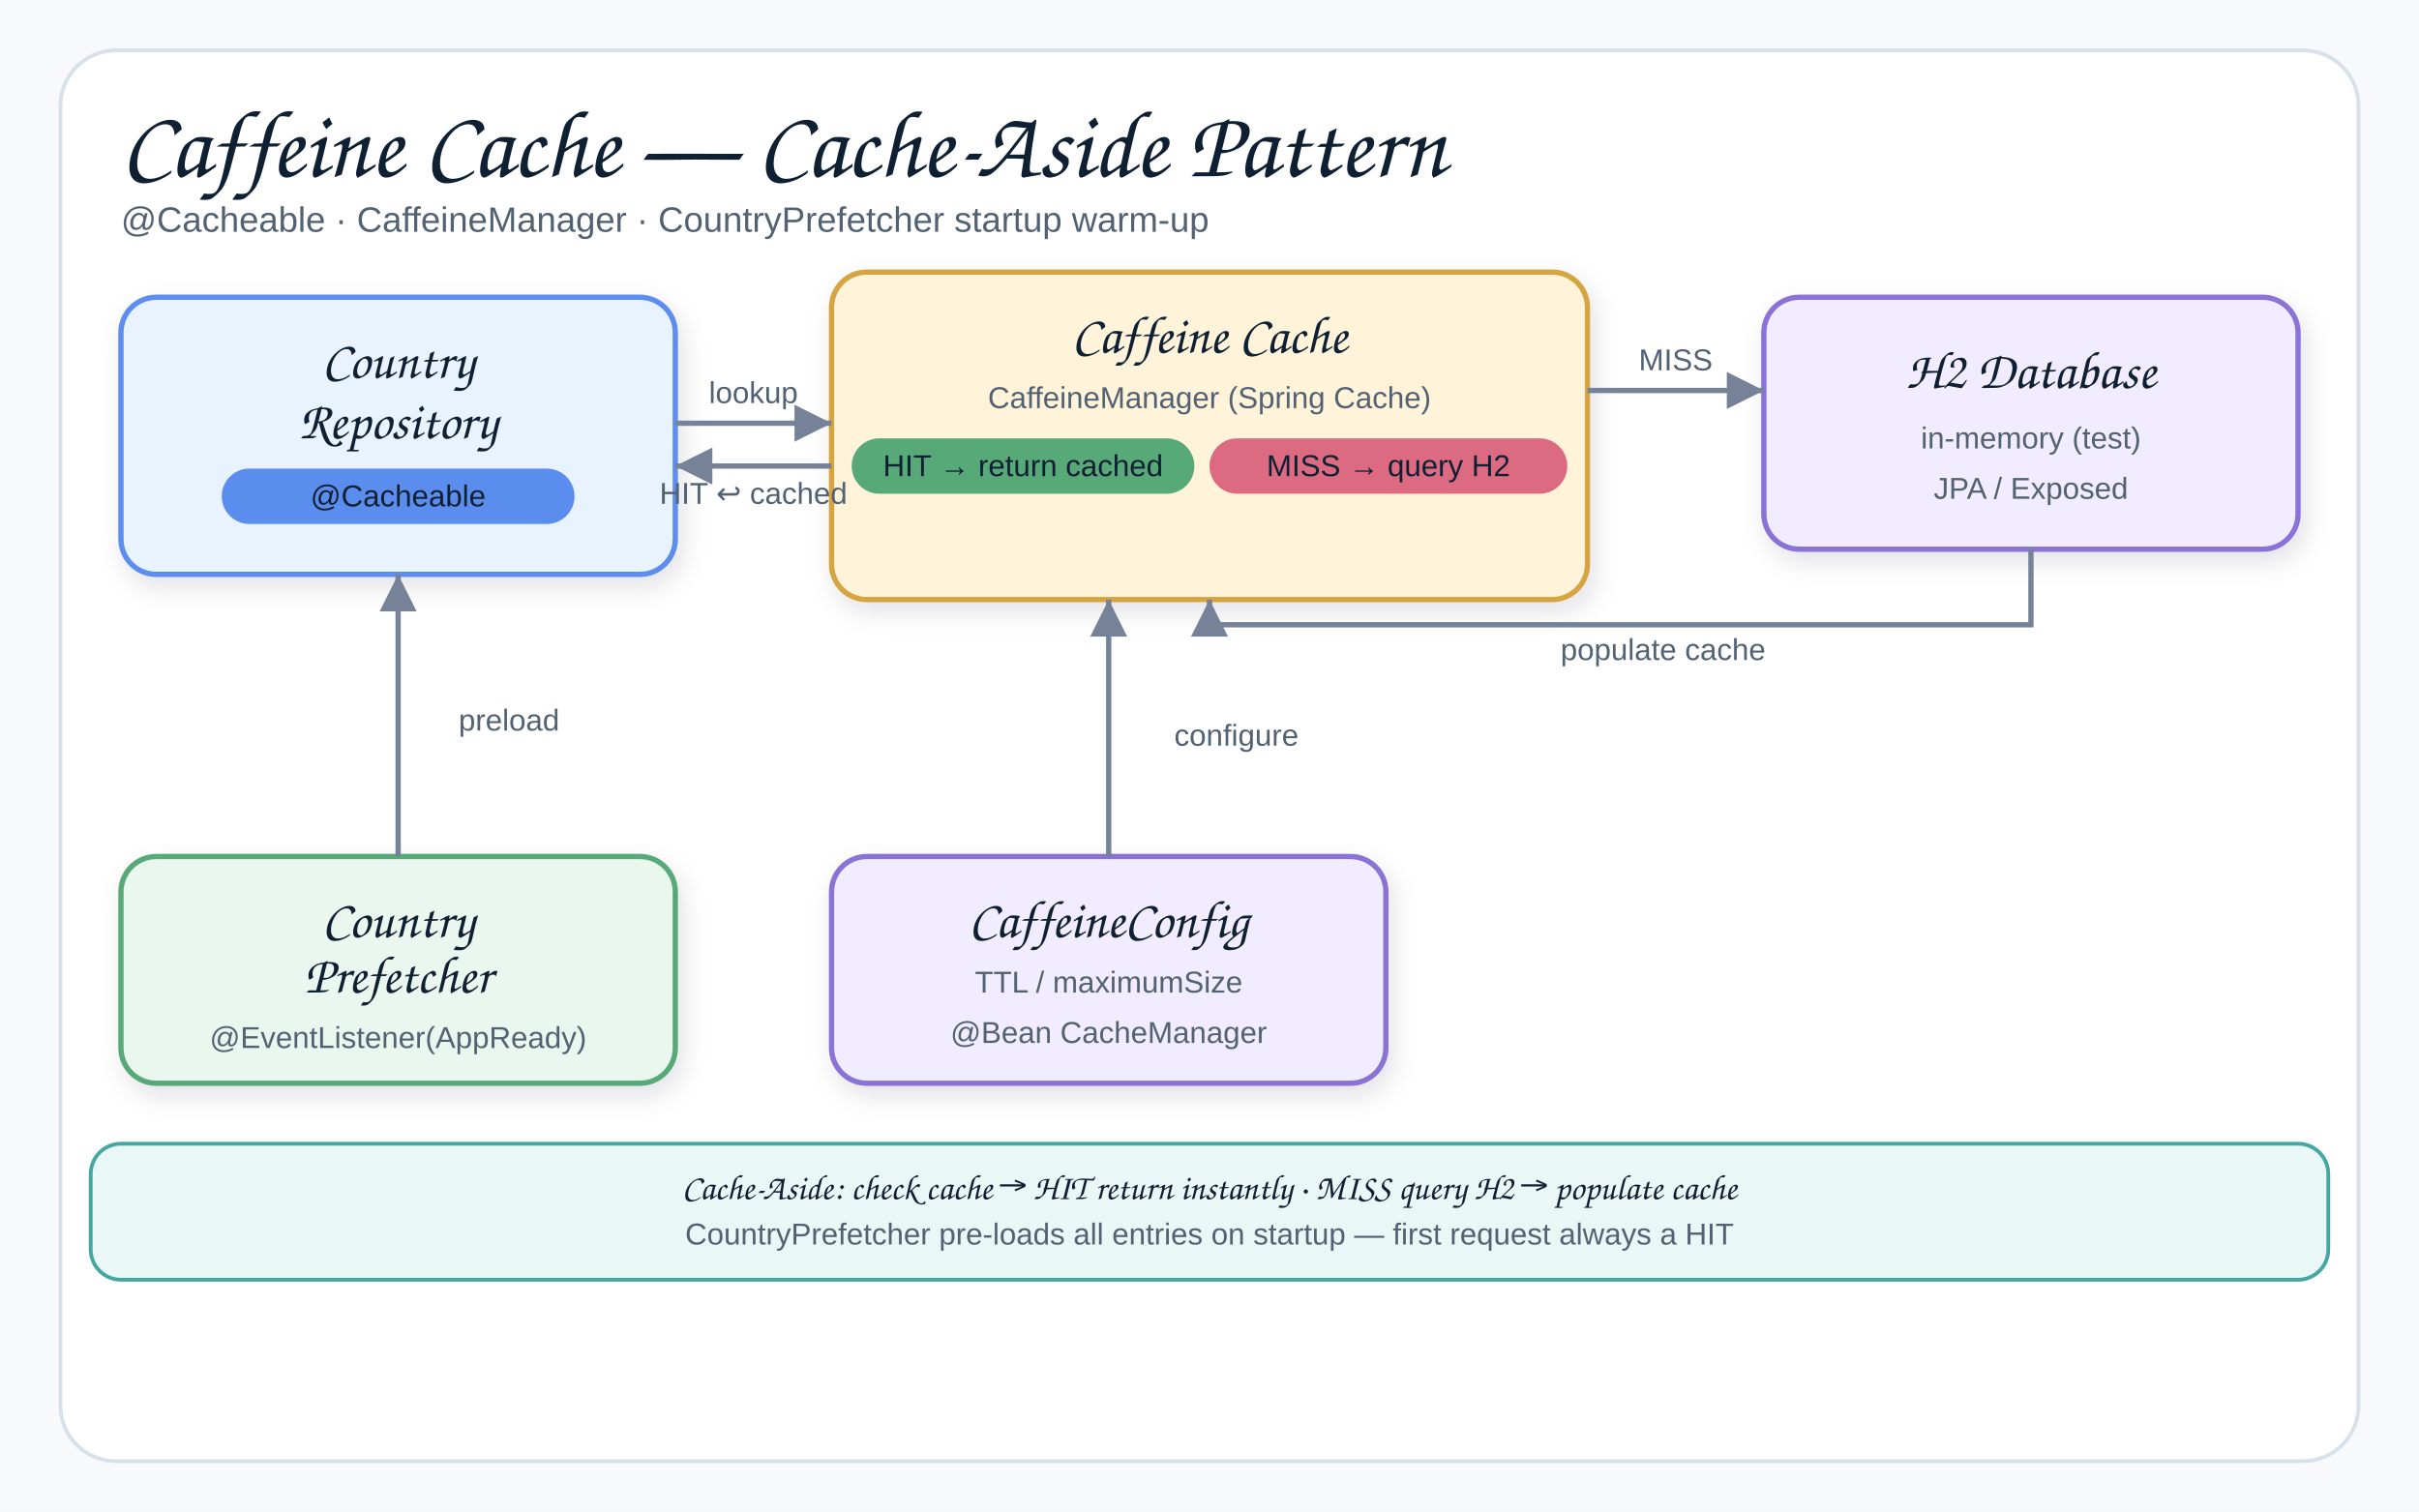
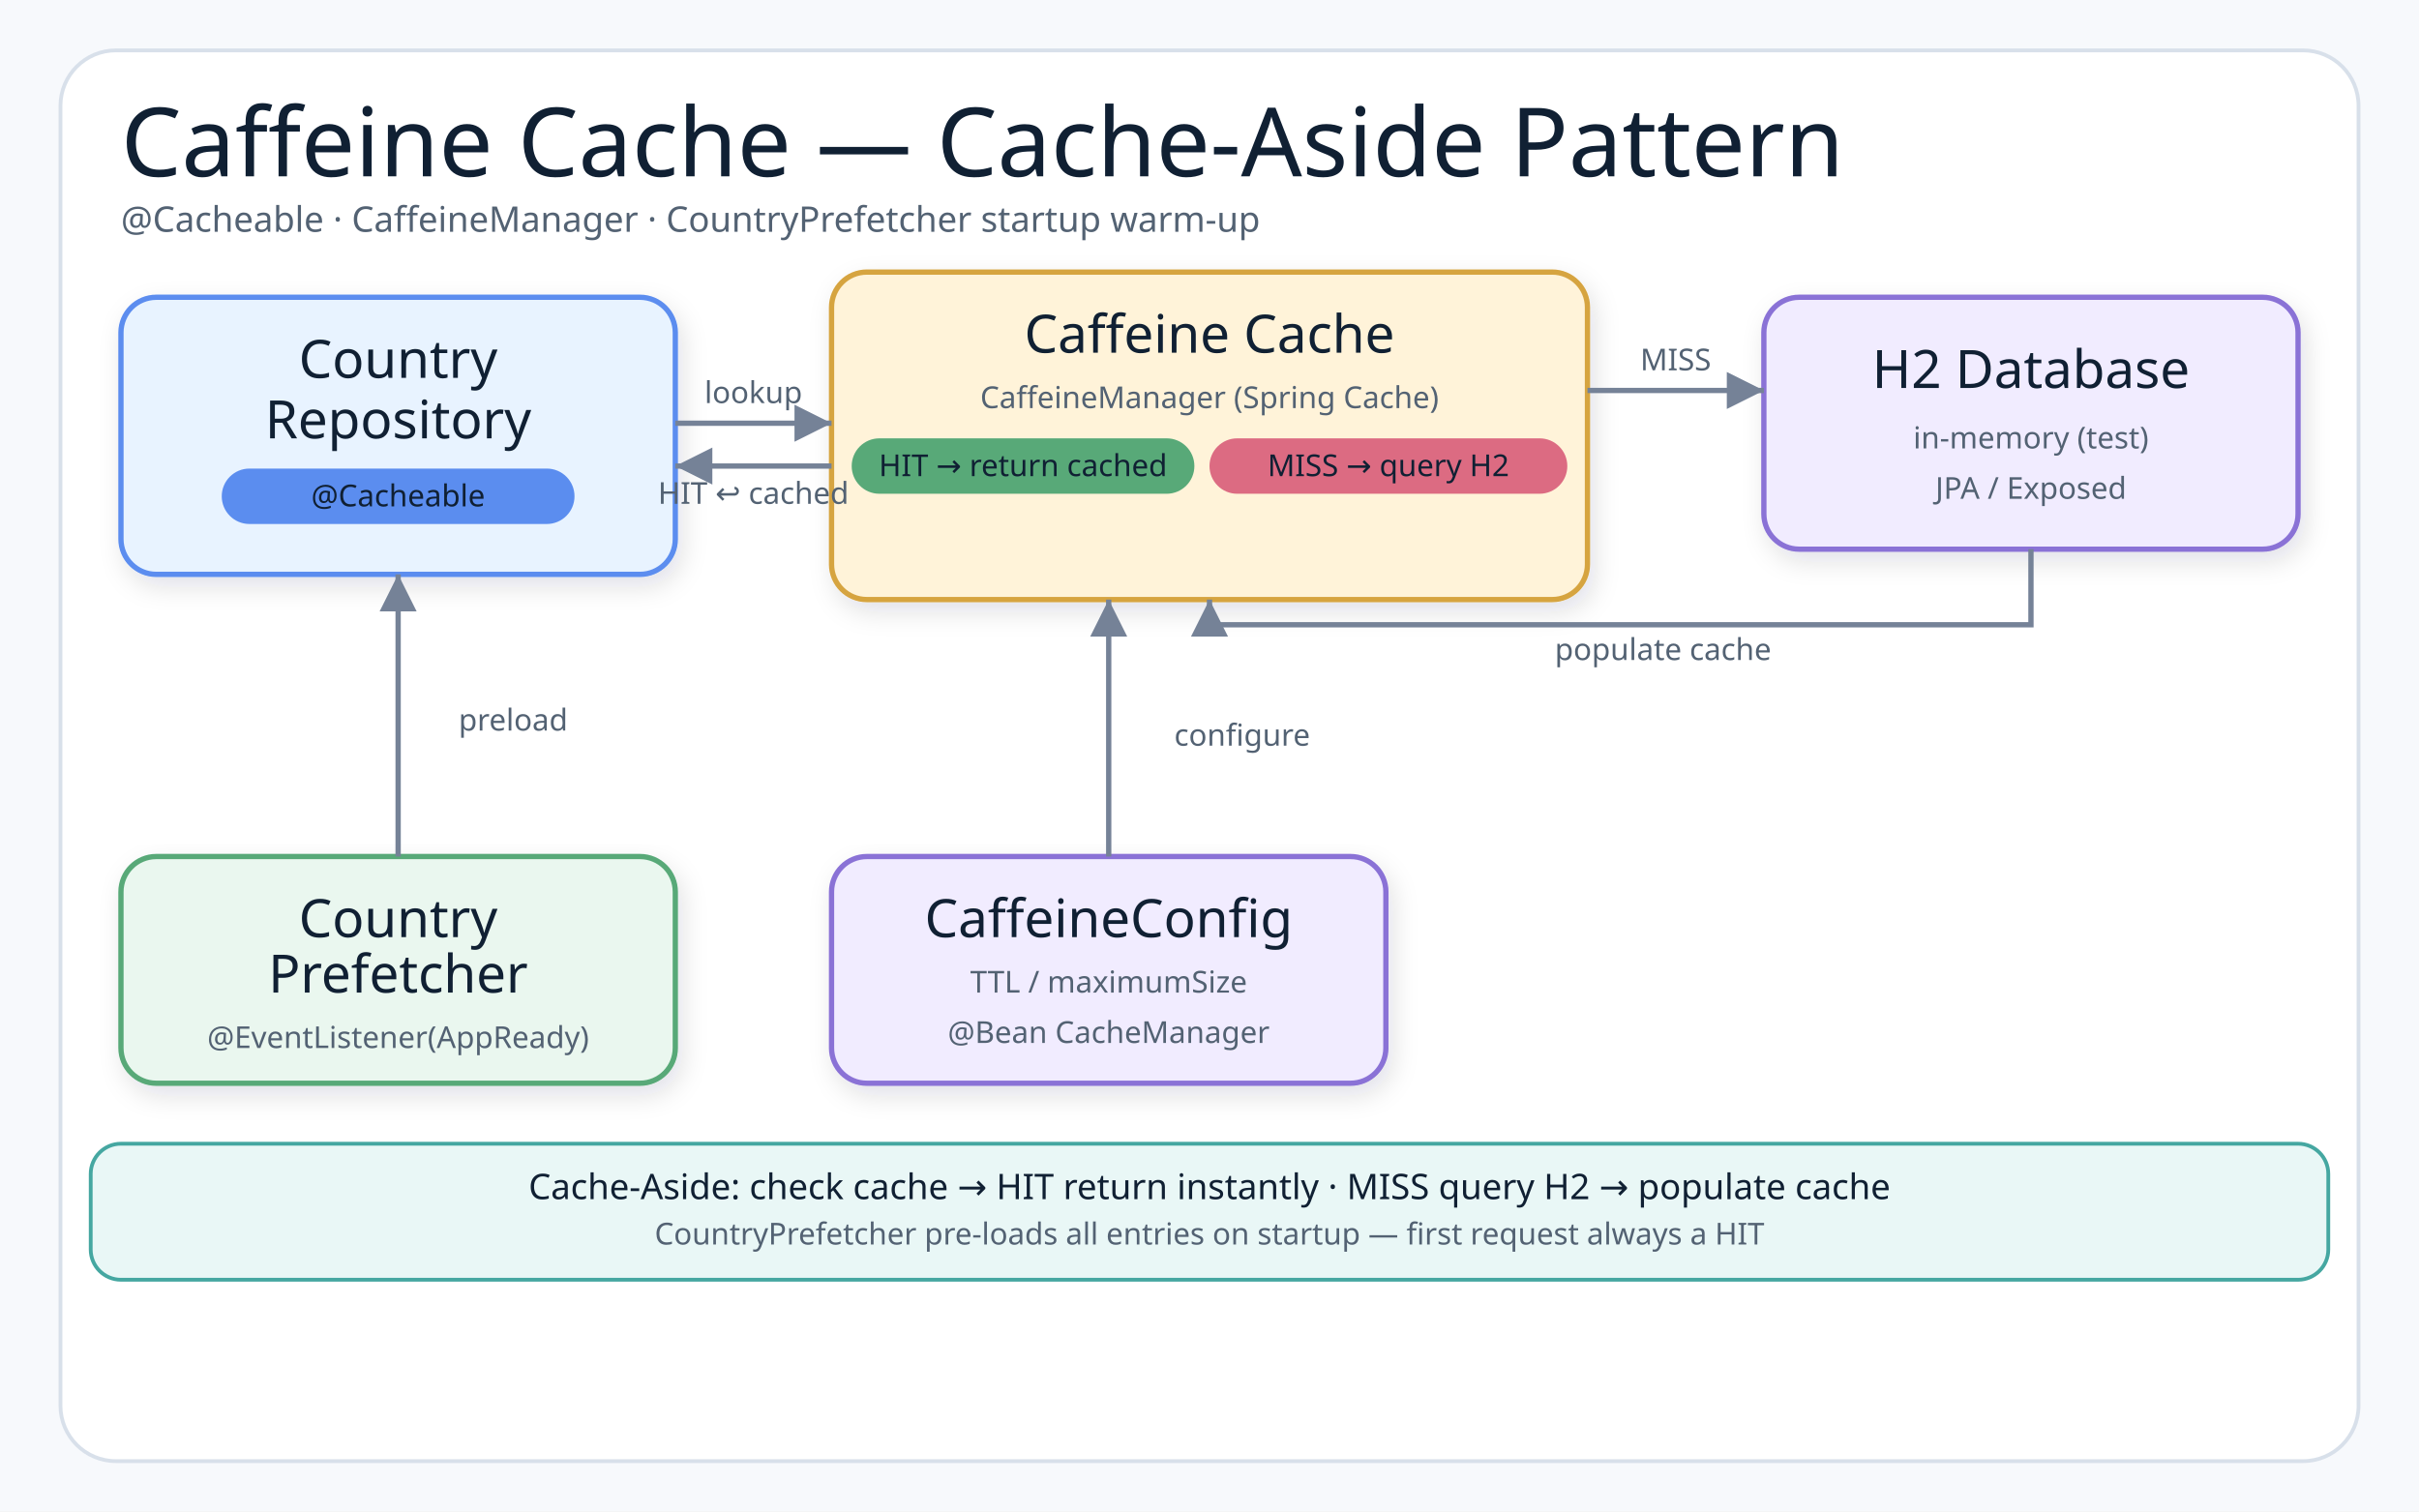
<svg xmlns="http://www.w3.org/2000/svg" viewBox="0 0 960 600" width="960" height="600">
  <defs>
    <filter id="shadow" x="-10%" y="-10%" width="120%" height="130%">
      <feDropShadow dx="2" dy="4" stdDeviation="5" flood-color="#1f2937" flood-opacity="0.12" />
    </filter>
    <marker id="arrow" markerWidth="9" markerHeight="9" refX="8" refY="4.5" orient="auto" markerUnits="strokeWidth">
      <path d="M1,1 L8,4.5 L1,8 Z" fill="#758297" />
    </marker>
    <style>
      .canvas{fill:#f7f9fc}
      .frame{fill:#fff;stroke:#d8e0ea;stroke-width:1.5}
-       .title{font-family:"Architects Daughter","Comic Sans MS","Comic Sans",cursive;font-size:38px;font-weight:400;fill:#102033}
-       .subtitle{font-family:"Comic Sans MS","Comic Sans","Comic Neue",Arial,sans-serif;font-size:14px;font-weight:400;fill:#536273}
-       .smallLabel{font-family:"Architects Daughter","Comic Sans MS","Comic Sans",cursive;font-size:21px;font-weight:400;fill:#102033}
-       .mono{font-family:"Comic Sans MS","Comic Sans","Comic Neue",Arial,sans-serif;font-size:12px;font-weight:400;fill:#102033}
-       .small{font-family:"Comic Sans MS","Comic Sans","Comic Neue",Arial,sans-serif;font-size:12px;font-weight:400;fill:#536273}
+       .title{font-family:"Architects Daughter";font-size:38px;font-weight:400;fill:#102033}
+       .subtitle{font-family:"Comic Mono";font-size:14px;font-weight:400;fill:#536273}
+       .smallLabel{font-family:"Architects Daughter";font-size:21px;font-weight:400;fill:#102033}
+       .mono{font-family:"Comic Mono";font-size:12px;font-weight:400;fill:#102033}
+       .small{font-family:"Comic Mono";font-size:12px;font-weight:400;fill:#536273}
      .card{stroke-width:2.1;filter:url(#shadow)}
      .line{stroke:#758297;stroke-width:2.1;fill:none;marker-end:url(#arrow)}
    </style>
  </defs>
  <rect width="960" height="600" class="canvas" />
  <rect x="24" y="20" width="912" height="560" rx="22" class="frame" />
  <text x="48" y="70" class="title">Caffeine Cache — Cache-Aside Pattern</text>
  <text x="48" y="92" class="subtitle">@Cacheable · CaffeineManager · CountryPrefetcher startup warm-up</text>
  <rect x="48" y="118" width="220" height="110" rx="14" fill="#E8F3FF" stroke="#5B8DEF" class="card" />
  <text x="158" y="150" class="smallLabel" text-anchor="middle">Country</text>
  <text x="158" y="174" class="smallLabel" text-anchor="middle">Repository</text>
  <rect x="88" y="186" width="140" height="22" rx="11" fill="#5B8DEF" />
  <text x="158" y="201" class="mono" fill="#fff" text-anchor="middle">@Cacheable</text>
  <rect x="330" y="108" width="300" height="130" rx="14" fill="#FFF3D9" stroke="#D6A441" class="card" />
  <text x="480" y="140" class="smallLabel" text-anchor="middle">Caffeine Cache</text>
  <text x="480" y="162" class="small" text-anchor="middle">CaffeineManager (Spring Cache)</text>
  <rect x="338" y="174" width="136" height="22" rx="11" fill="#58A978" />
  <text x="406" y="189" class="mono" fill="#fff" text-anchor="middle">HIT → return cached</text>
  <rect x="480" y="174" width="142" height="22" rx="11" fill="#DC6B82" />
  <text x="551" y="189" class="mono" fill="#fff" text-anchor="middle">MISS → query H2</text>
  <rect x="700" y="118" width="212" height="100" rx="14" fill="#F1ECFF" stroke="#8A72D6" class="card" />
  <text x="806" y="154" class="smallLabel" text-anchor="middle">H2 Database</text>
  <text x="806" y="178" class="small" text-anchor="middle">in-memory (test)</text>
  <text x="806" y="198" class="small" text-anchor="middle">JPA / Exposed</text>
  <path d="M 268 168 H 330" class="line" />
  <text x="299" y="160" class="small" text-anchor="middle">lookup</text>
  <path d="M 630 155 H 700" class="line" />
  <text x="665" y="147" class="small" text-anchor="middle">MISS</text>
  <path d="M 806 218 V 248 H 480 V 238" class="line" />
  <text x="660" y="262" class="small" text-anchor="middle">populate cache</text>
  <path d="M 330 185 H 268" class="line" />
  <text x="299" y="200" class="small" text-anchor="middle">HIT ↩ cached</text>
  <rect x="48" y="340" width="220" height="90" rx="14" fill="#EAF7EF" stroke="#58A978" class="card" />
  <text x="158" y="372" class="smallLabel" text-anchor="middle">Country</text>
  <text x="158" y="394" class="smallLabel" text-anchor="middle">Prefetcher</text>
  <text x="158" y="416" class="small" text-anchor="middle">@EventListener(AppReady)</text>
  <rect x="330" y="340" width="220" height="90" rx="14" fill="#F1ECFF" stroke="#8A72D6" class="card" />
  <text x="440" y="372" class="smallLabel" text-anchor="middle">CaffeineConfig</text>
  <text x="440" y="394" class="small" text-anchor="middle">TTL / maximumSize</text>
  <text x="440" y="414" class="small" text-anchor="middle">@Bean CacheManager</text>
  <path d="M 158 340 V 228" class="line" />
  <text x="182" y="290" class="small">preload</text>
  <path d="M 440 340 V 238" class="line" />
  <text x="466" y="296" class="small">configure</text>
  <rect x="36" y="454" width="888" height="54" rx="12" fill="#E9F7F6" stroke="#45A7A1" stroke-width="1.5" />
-   <text x="480" y="476" font-family="'Architects Daughter','Comic Sans MS',cursive" font-size="14" fill="#102033" text-anchor="middle">Cache-Aside: check cache → HIT return instantly · MISS query H2 → populate cache</text>
+   <text x="480" y="476" font-family="Architects Daughter" font-size="14" fill="#102033" text-anchor="middle">Cache-Aside: check cache → HIT return instantly · MISS query H2 → populate cache</text>
  <text x="480" y="494" class="small" text-anchor="middle">CountryPrefetcher pre-loads all entries on startup — first request always a HIT</text>
</svg>
